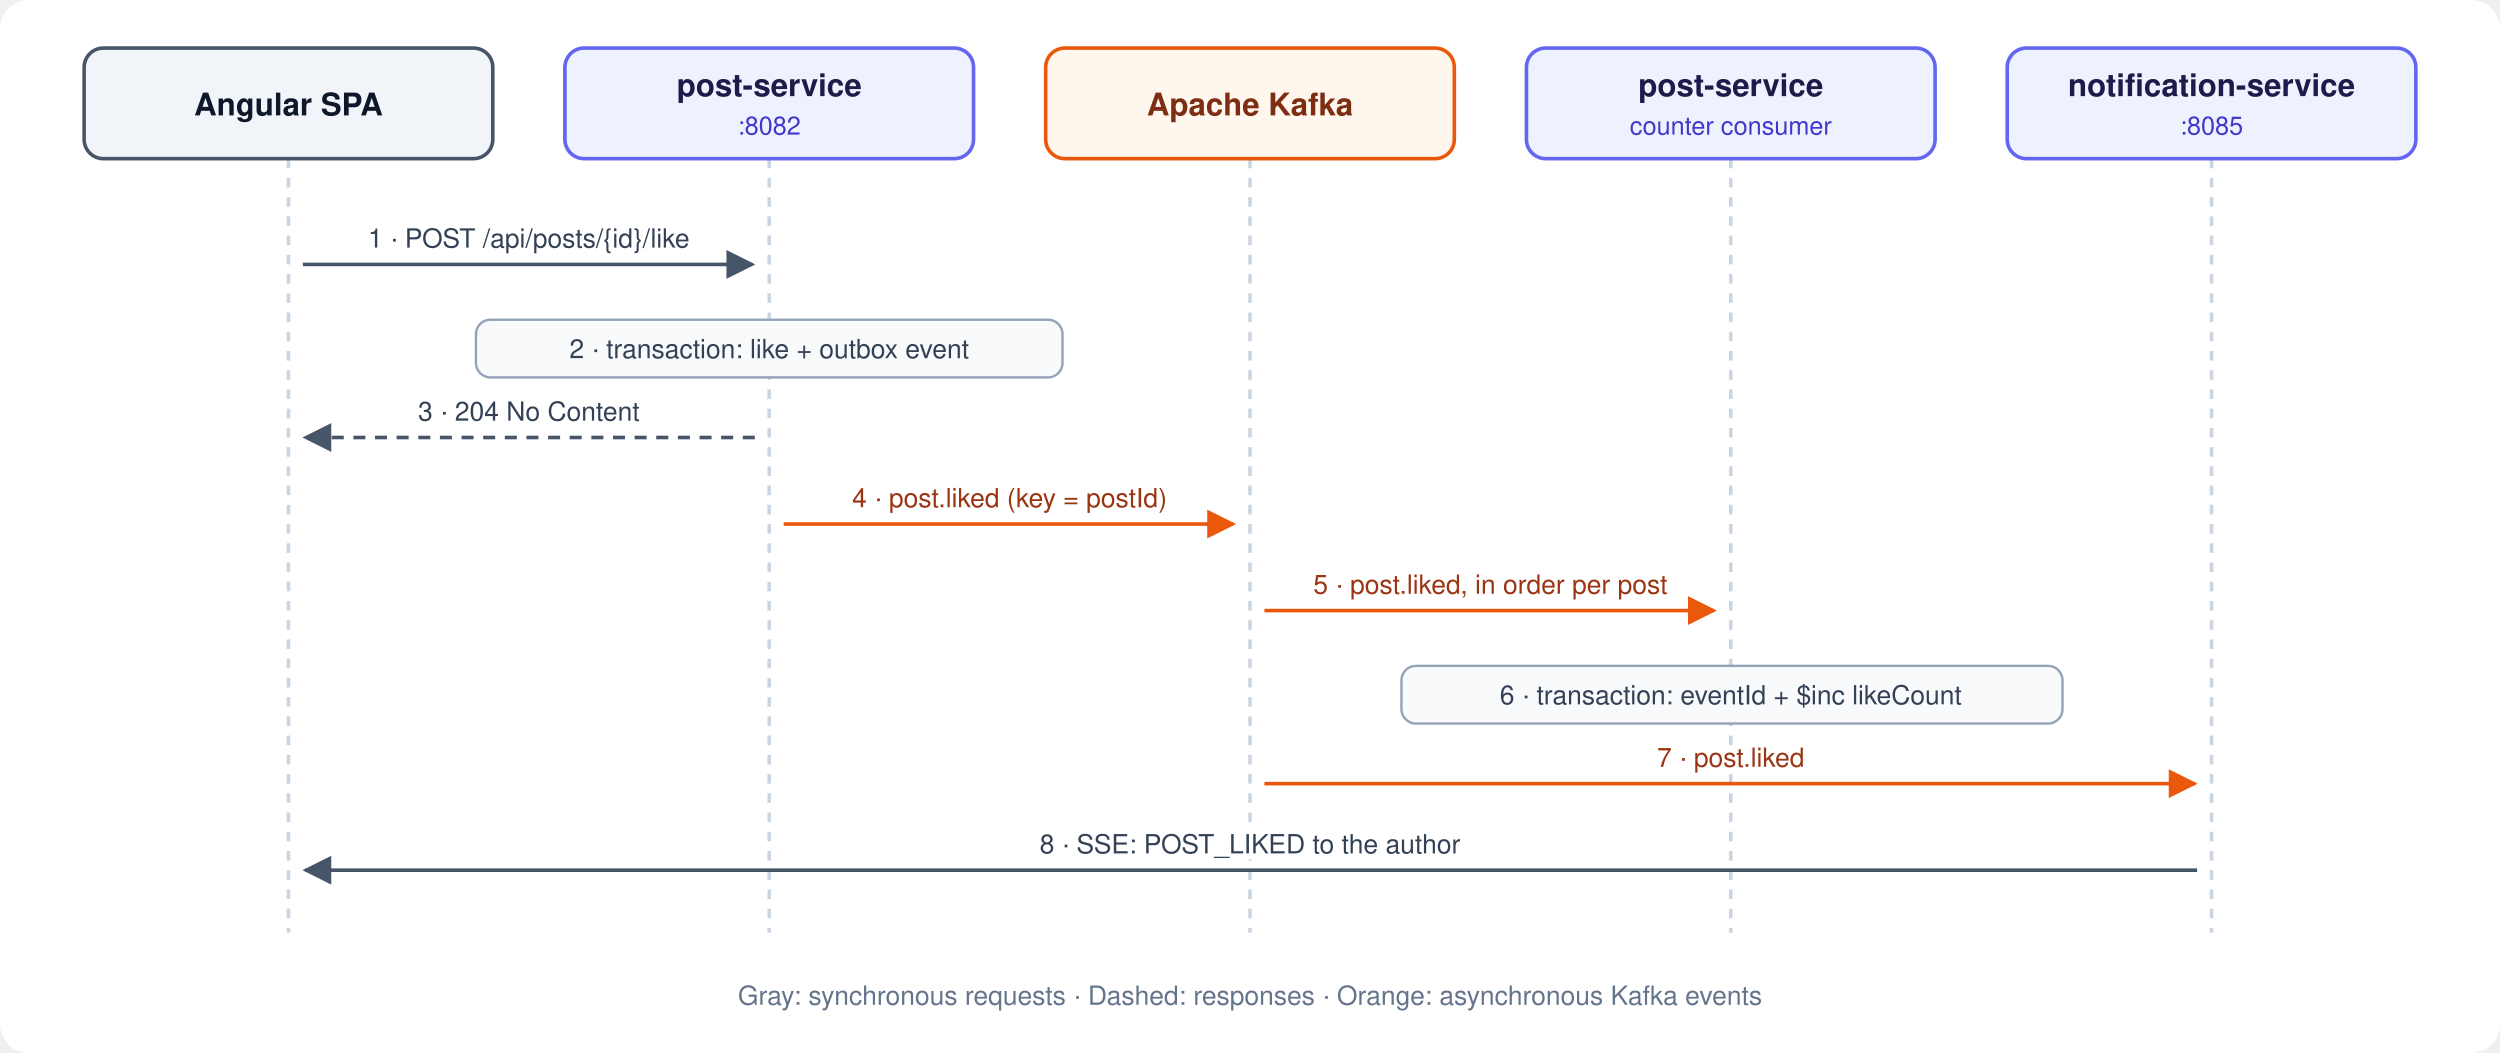
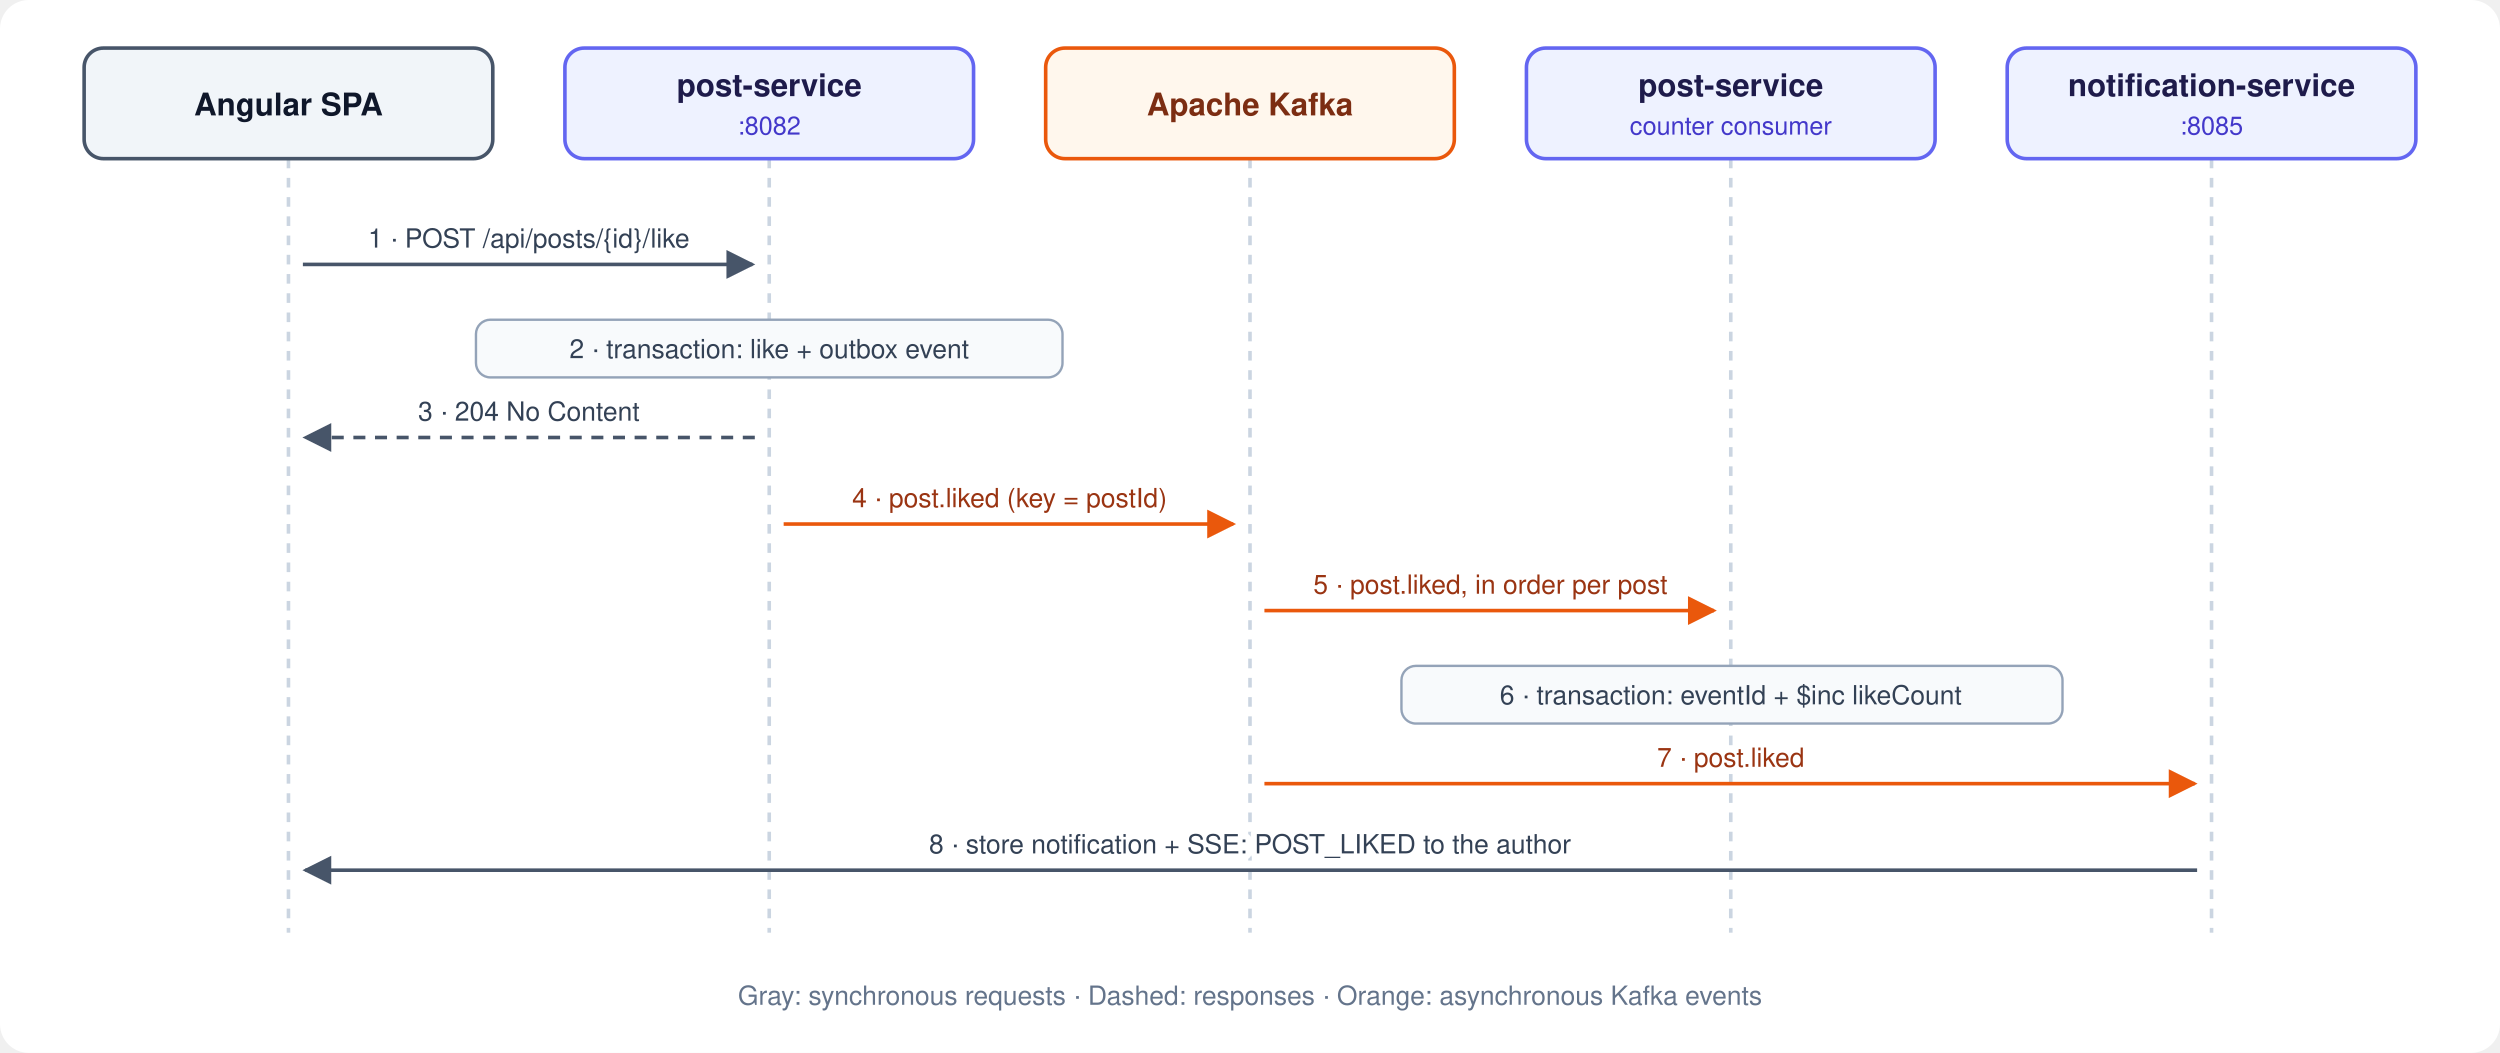
<svg xmlns="http://www.w3.org/2000/svg" viewBox="0 0 1040 438" width="1040" height="438" font-family="-apple-system, Segoe UI, Helvetica, Arial, sans-serif">
  <defs>
    <marker id="arrow-gray" viewBox="0 0 10 10" refX="9" refY="5" markerWidth="8" markerHeight="8" orient="auto-start-reverse">
      <path d="M0,0 L10,5 L0,10 z" fill="#475569" />
    </marker>
    <marker id="arrow-orange" viewBox="0 0 10 10" refX="9" refY="5" markerWidth="8" markerHeight="8" orient="auto-start-reverse">
      <path d="M0,0 L10,5 L0,10 z" fill="#EA580C" />
    </marker>
  </defs>
  <rect x="0" y="0" width="1040" height="438" rx="12" fill="#ffffff" />
  <path d="M120,66 V388" stroke="#CBD5E1" stroke-width="1.5" stroke-dasharray="4 4" fill="none" />
  <path d="M320,66 V388" stroke="#CBD5E1" stroke-width="1.5" stroke-dasharray="4 4" fill="none" />
  <path d="M520,66 V388" stroke="#CBD5E1" stroke-width="1.5" stroke-dasharray="4 4" fill="none" />
  <path d="M720,66 V388" stroke="#CBD5E1" stroke-width="1.5" stroke-dasharray="4 4" fill="none" />
  <path d="M920,66 V388" stroke="#CBD5E1" stroke-width="1.5" stroke-dasharray="4 4" fill="none" />
  <rect x="35" y="20" width="170" height="46" rx="8" fill="#F1F5F9" stroke="#475569" stroke-width="1.5" />
  <text x="120" y="48" font-size="13" font-weight="600" text-anchor="middle" fill="#0F172A">Angular SPA</text>
  <rect x="235" y="20" width="170" height="46" rx="8" fill="#EEF2FF" stroke="#6366F1" stroke-width="1.5" />
  <text x="320" y="40" font-size="13" font-weight="600" text-anchor="middle" fill="#1E1B4B">post-service</text>
  <text x="320" y="56" font-size="10.5" text-anchor="middle" fill="#4338CA">:8082</text>
  <rect x="435" y="20" width="170" height="46" rx="8" fill="#FFF7ED" stroke="#EA580C" stroke-width="1.5" />
  <text x="520" y="48" font-size="13" font-weight="600" text-anchor="middle" fill="#7C2D12">Apache Kafka</text>
  <rect x="635" y="20" width="170" height="46" rx="8" fill="#EEF2FF" stroke="#6366F1" stroke-width="1.5" />
  <text x="720" y="40" font-size="13" font-weight="600" text-anchor="middle" fill="#1E1B4B">post-service</text>
  <text x="720" y="56" font-size="10.5" text-anchor="middle" fill="#4338CA">counter consumer</text>
  <rect x="835" y="20" width="170" height="46" rx="8" fill="#EEF2FF" stroke="#6366F1" stroke-width="1.5" />
  <text x="920" y="40" font-size="13" font-weight="600" text-anchor="middle" fill="#1E1B4B">notification-service</text>
  <text x="920" y="56" font-size="10.5" text-anchor="middle" fill="#4338CA">:8085</text>
  <path d="M126,110 H313" stroke="#475569" stroke-width="1.5" fill="none" marker-end="url(#arrow-gray)" />
  <text x="220" y="103" font-size="11" text-anchor="middle" fill="#334155" stroke="#ffffff" stroke-width="5" stroke-linejoin="round" paint-order="stroke">1 · POST /api/posts/{id}/like</text>
  <rect x="198" y="133" width="244" height="24" rx="6" fill="#F8FAFC" stroke="#94A3B8" stroke-width="1" />
  <text x="320" y="149" font-size="11" text-anchor="middle" fill="#334155">2 · transaction: like + outbox event</text>
  <path d="M314,182 H127" stroke="#475569" stroke-width="1.5" fill="none" stroke-dasharray="5 4" marker-end="url(#arrow-gray)" />
  <text x="220" y="175" font-size="11" text-anchor="middle" fill="#334155" stroke="#ffffff" stroke-width="5" stroke-linejoin="round" paint-order="stroke">3 · 204 No Content</text>
  <path d="M326,218 H513" stroke="#EA580C" stroke-width="1.5" fill="none" marker-end="url(#arrow-orange)" />
  <text x="420" y="211" font-size="11" text-anchor="middle" fill="#9A3412" stroke="#ffffff" stroke-width="5" stroke-linejoin="round" paint-order="stroke">4 · post.liked (key = postId)</text>
  <path d="M526,254 H713" stroke="#EA580C" stroke-width="1.5" fill="none" marker-end="url(#arrow-orange)" />
  <text x="620" y="247" font-size="11" text-anchor="middle" fill="#9A3412" stroke="#ffffff" stroke-width="5" stroke-linejoin="round" paint-order="stroke">5 · post.liked, in order per post</text>
  <rect x="583" y="277" width="275" height="24" rx="6" fill="#F8FAFC" stroke="#94A3B8" stroke-width="1" />
  <text x="720" y="293" font-size="11" text-anchor="middle" fill="#334155">6 · transaction: eventId + $inc likeCount</text>
  <path d="M526,326 H913" stroke="#EA580C" stroke-width="1.5" fill="none" marker-end="url(#arrow-orange)" />
  <text x="720" y="319" font-size="11" text-anchor="middle" fill="#9A3412" stroke="#ffffff" stroke-width="5" stroke-linejoin="round" paint-order="stroke">7 · post.liked</text>
  <path d="M914,362 H127" stroke="#475569" stroke-width="1.5" fill="none" marker-end="url(#arrow-gray)" />
-   <text x="520" y="355" font-size="11" text-anchor="middle" fill="#334155" stroke="#ffffff" stroke-width="5" stroke-linejoin="round" paint-order="stroke">8 · SSE: POST_LIKED to the author</text>
+   <text x="520" y="355" font-size="11" text-anchor="middle" fill="#334155" stroke="#ffffff" stroke-width="5" stroke-linejoin="round" paint-order="stroke">8 · store notification + SSE: POST_LIKED to the author</text>
  <text x="520" y="418" font-size="11" text-anchor="middle" fill="#64748B">Gray: synchronous requests · Dashed: responses · Orange: asynchronous Kafka events</text>
</svg>
